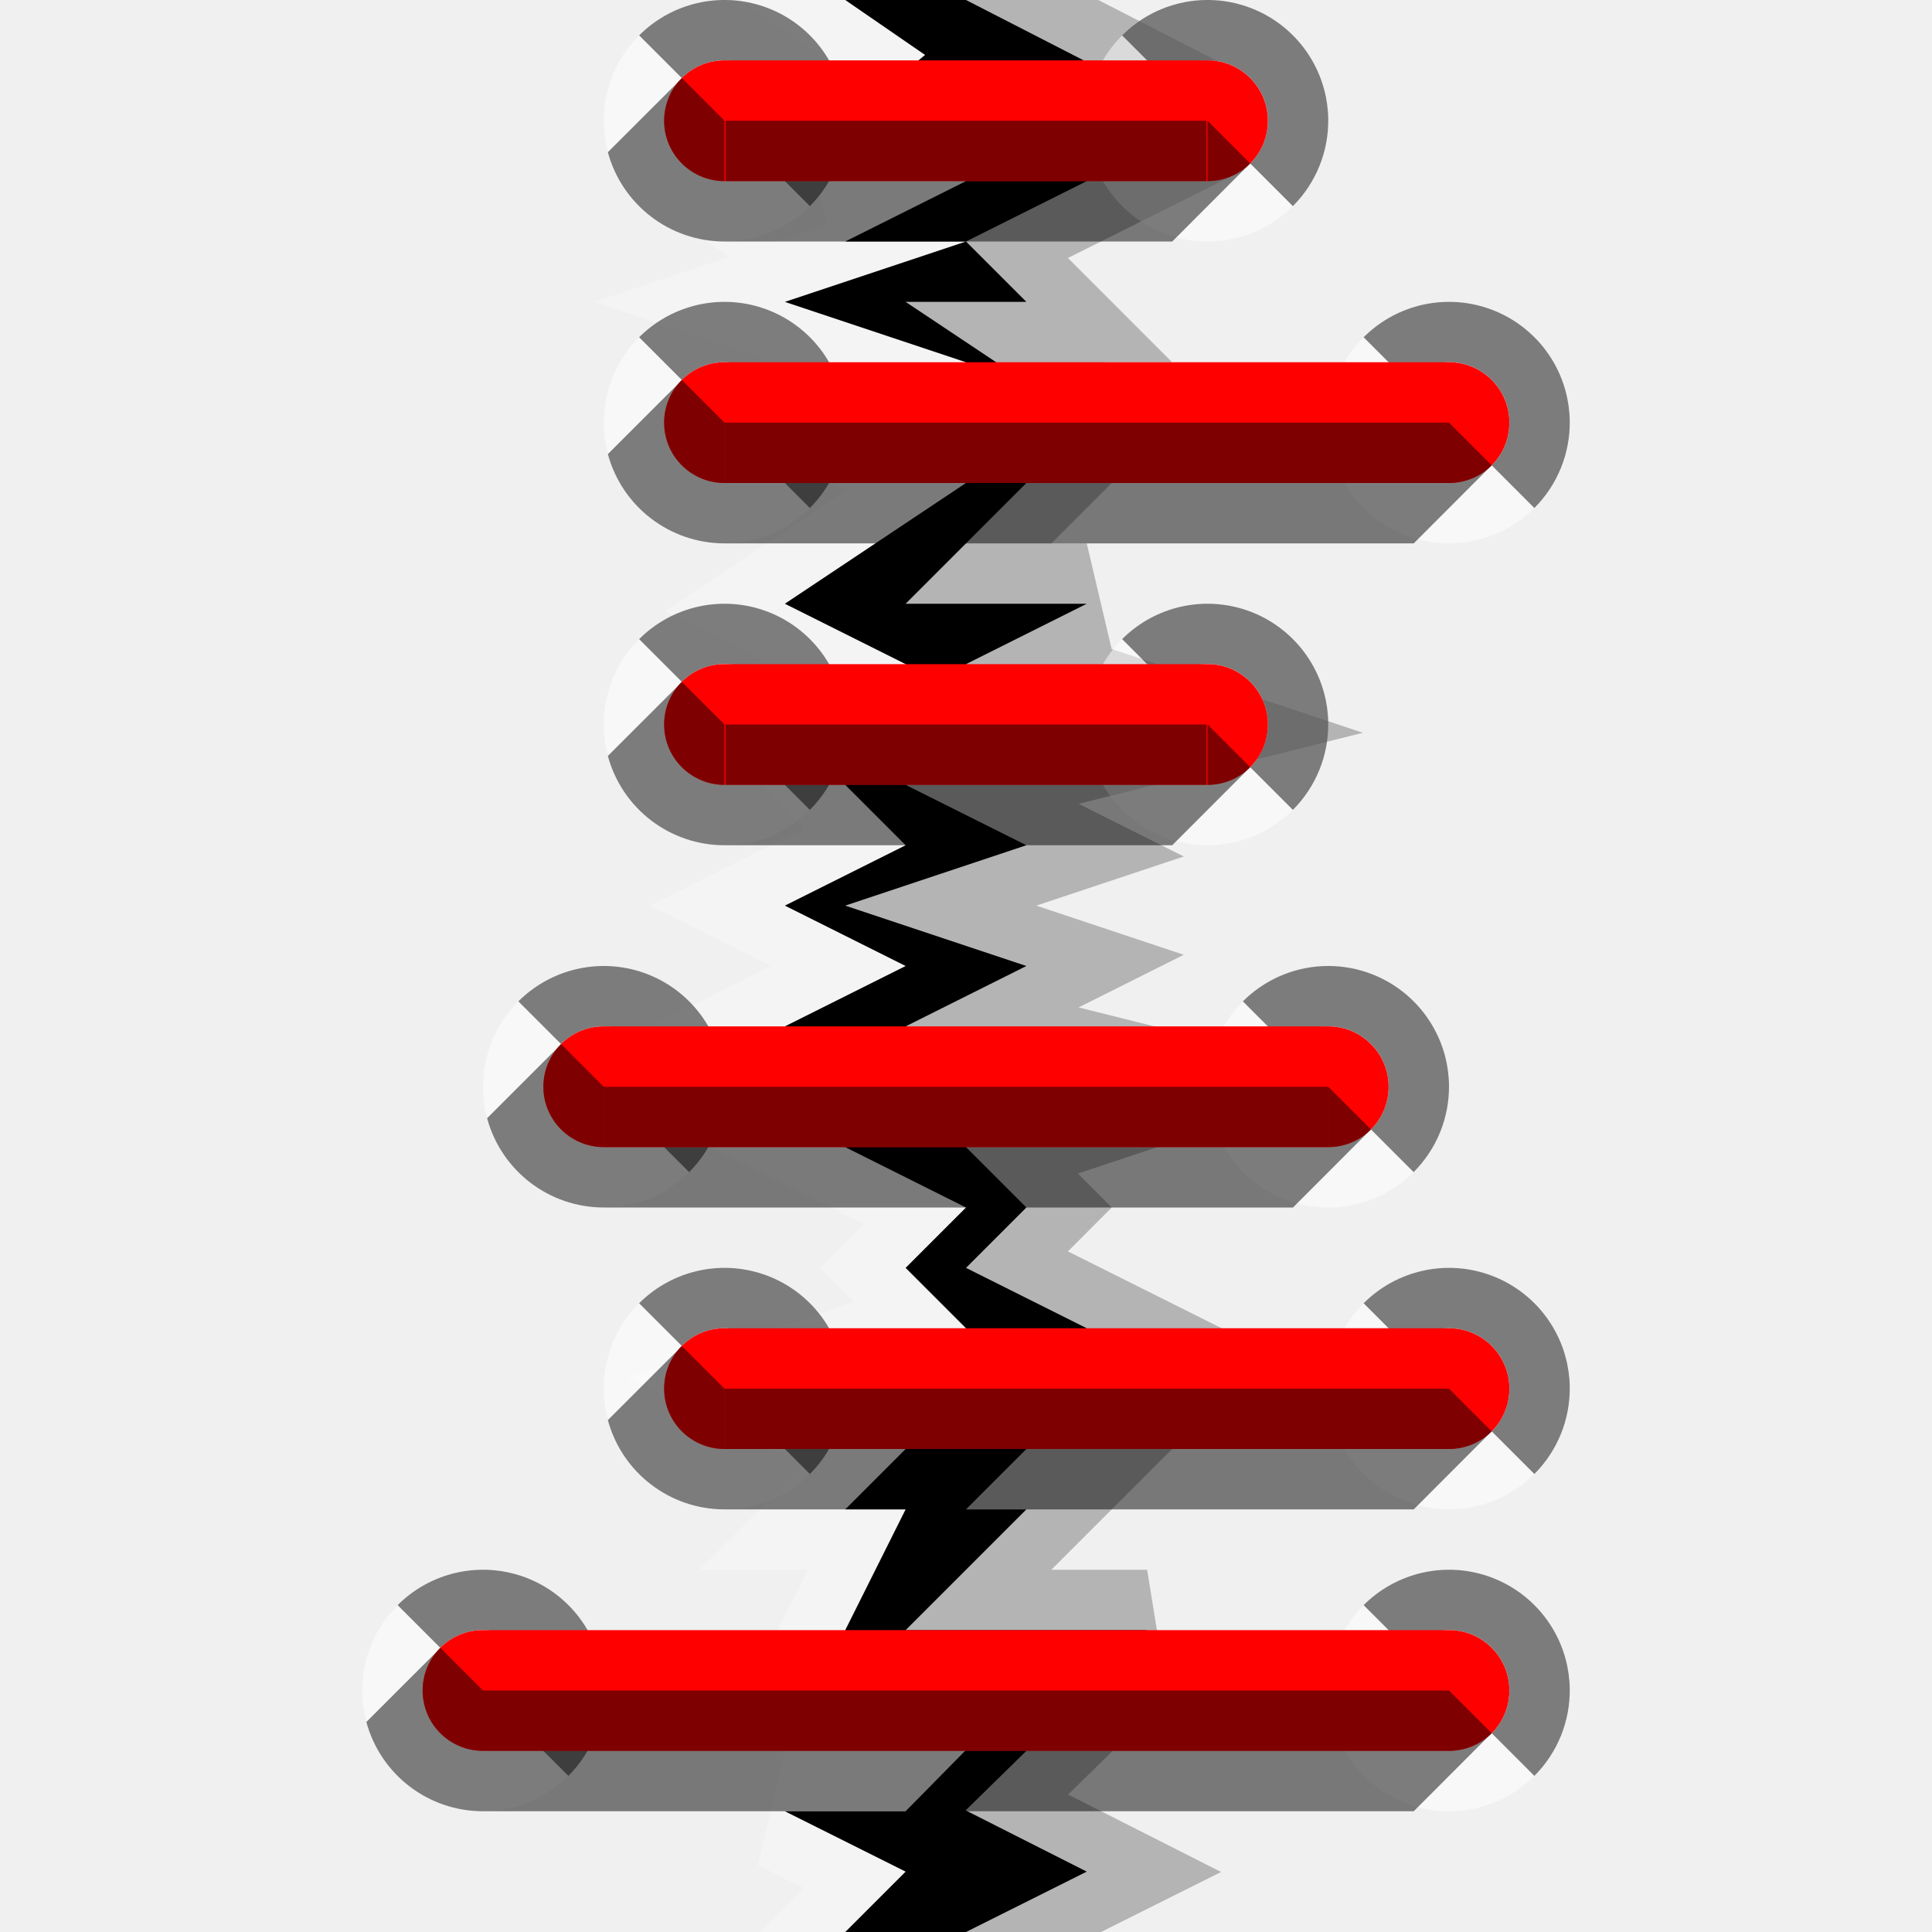
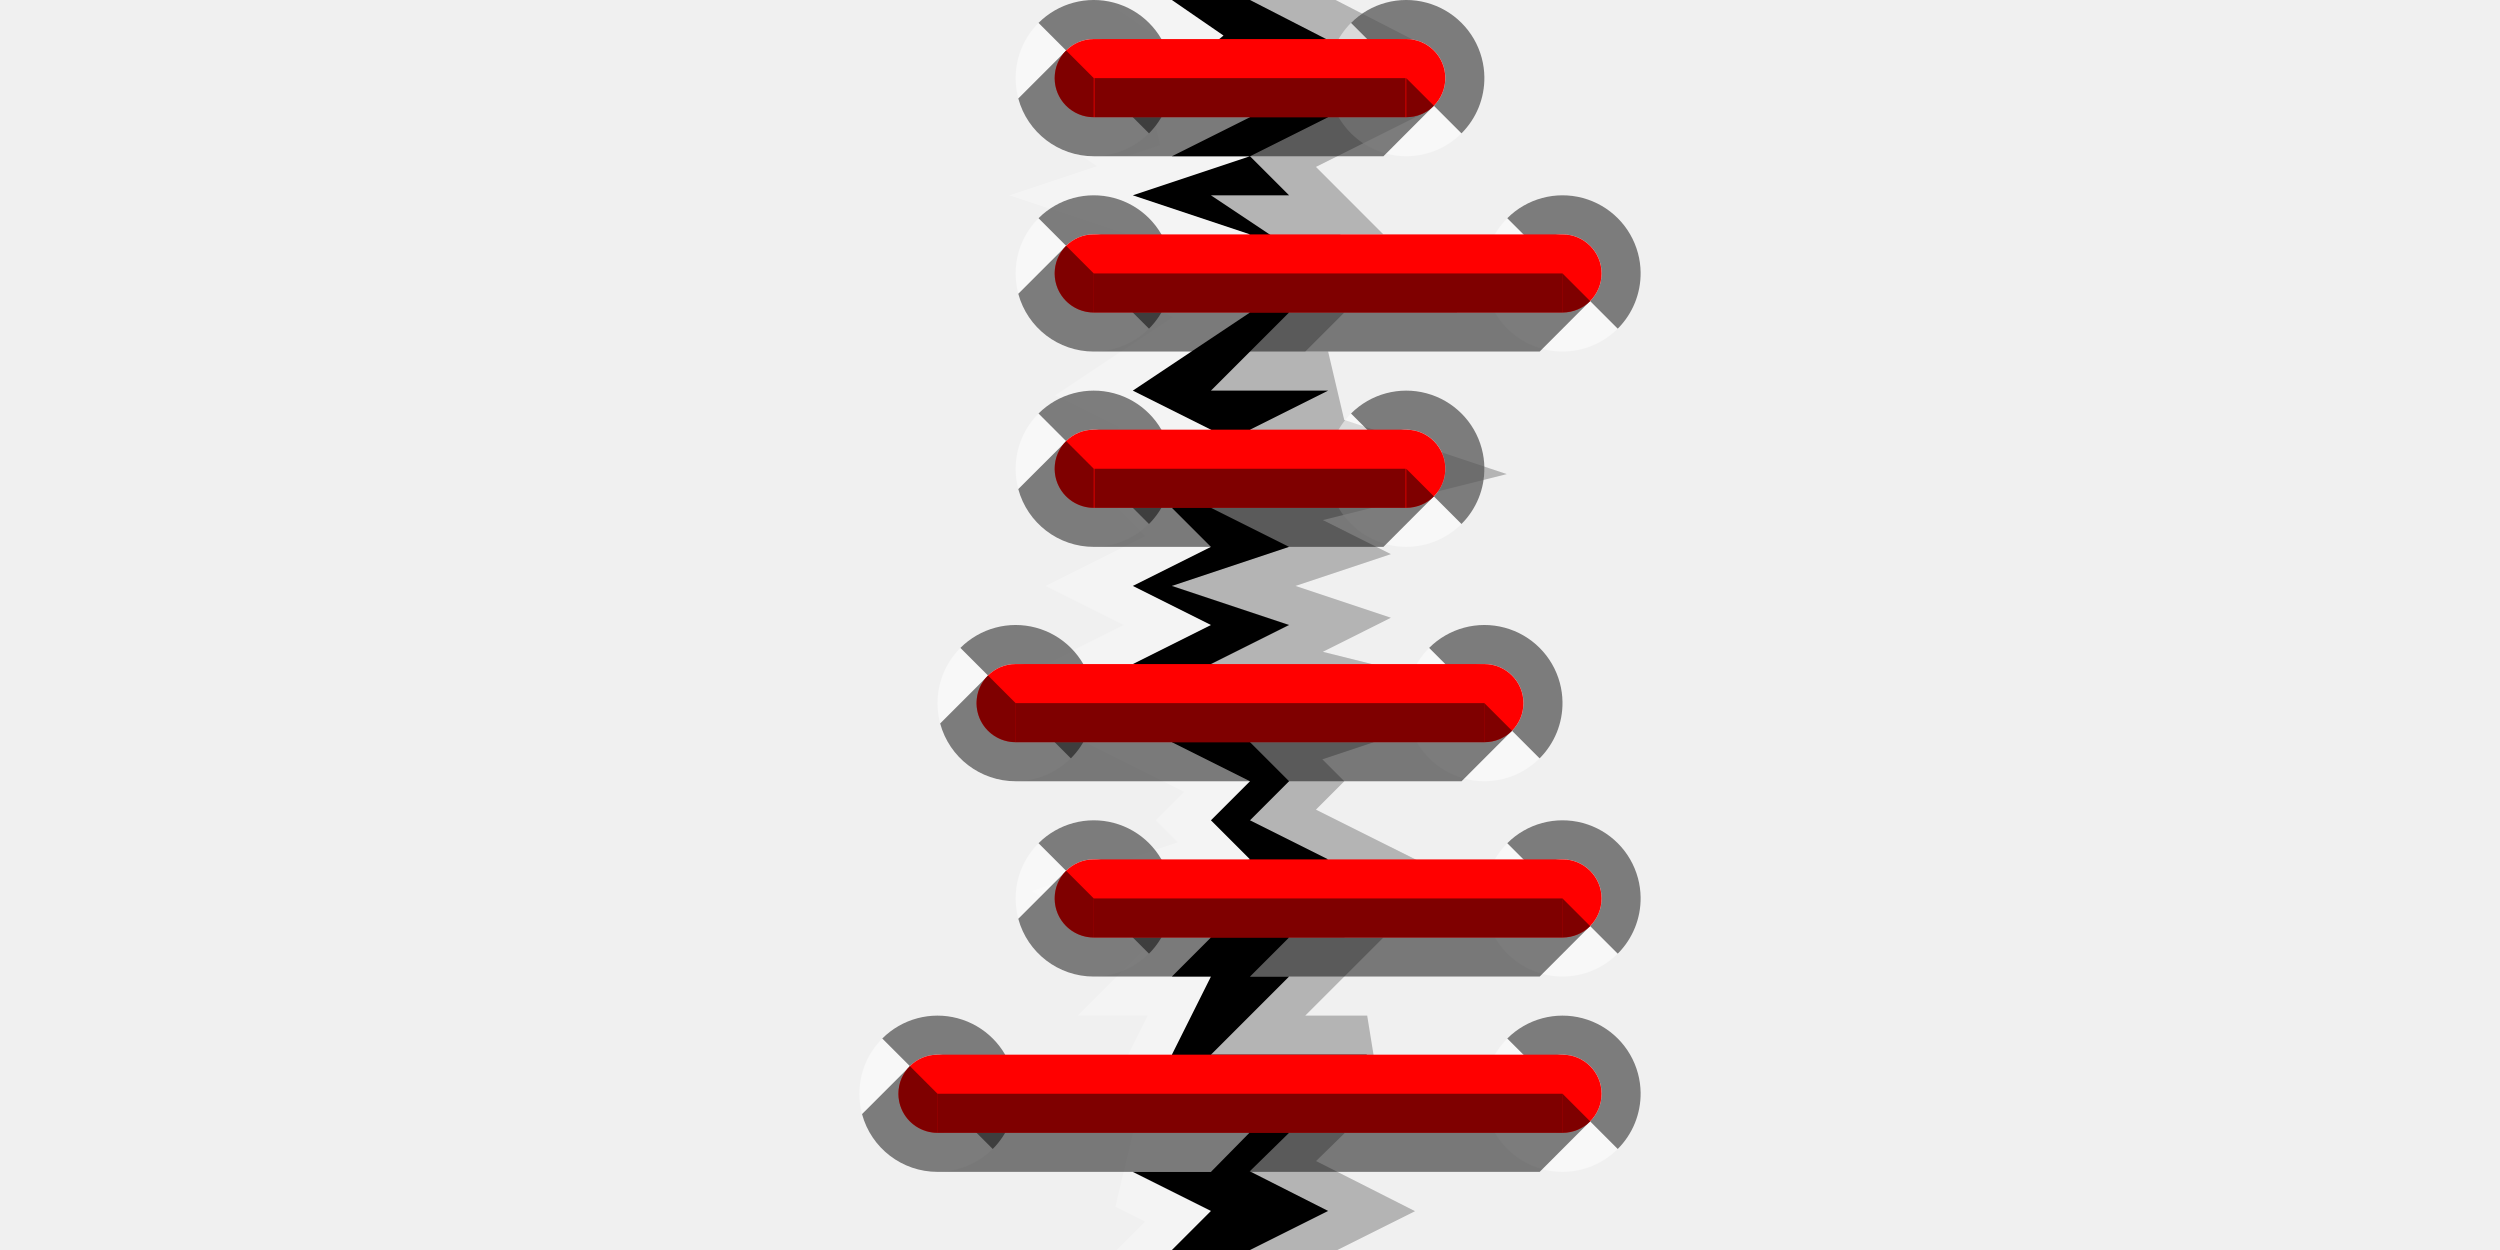
- <svg xmlns="http://www.w3.org/2000/svg" xmlns:xlink="http://www.w3.org/1999/xlink" width="32" height="32" id="svg4150" version="1.1" viewBox="0 0 32 32">
+ <svg xmlns="http://www.w3.org/2000/svg" xmlns:xlink="http://www.w3.org/1999/xlink" width="64" height="32" id="svg4150" version="1.1" viewBox="0 0 64 32">
  <defs id="defs4152">
    </defs>
  <g id="layer1">
-     <g id="g13846" transform="matrix(0,-1,-1,0,32,32)">
+     <g id="g13846" transform="matrix(0,-1,-1,0,48,32)">
      <rect y="0" x="0" height="32" width="32" id="rect13844" style="opacity:1;fill:none;fill-opacity:0.5;fill-rule:nonzero;stroke:none;stroke-width:2;stroke-linecap:square;stroke-linejoin:miter;stroke-miterlimit:4;stroke-dasharray:none;stroke-dashoffset:0;stroke-opacity:0.251" />
      <path id="path6168" d="M 14.137,9.426 12.562,14.148 12,13.586 11.273,14.312 9.814,11.393 l -1,3 L 8.273,13.312 8,13.586 l 0,-1 -2,2 L 6,13 4.051,12.684 3.562,14.148 2.992,13.578 2.277,14.309 0.994,11.775 0,13.764 0,16 l 4,0 1,1 2,-1 2,1 1,-1 4,0 1,1 1,0 1,1 1,-1 1,0 1,-1 2,1 2,-1 2,0 1,1 1,-1 1,0 1,1 1,-1 1,0 0,-2.191 -1.189,-2.316 -0.803,2.367 L 29.186,11.393 27.727,14.312 26,12.586 l 0,1.111 -2,-3 0,2.889 -1,1 L 23,14 21.25,13.588 19.863,9.426 18.686,14.135 17.814,12.393 17,14.836 16.186,12.393 15.314,14.135 14.137,9.426 Z" style="color:black;font-style:normal;font-variant:normal;font-weight:normal;font-stretch:normal;font-size:medium;line-height:normal;font-family:sans-serif;text-indent:0;text-align:start;text-decoration:none;text-decoration-line:none;text-decoration-style:solid;text-decoration-color:black;letter-spacing:normal;word-spacing:normal;text-transform:none;direction:ltr;block-progression:tb;writing-mode:lr-tb;baseline-shift:baseline;text-anchor:start;white-space:normal;clip-rule:nonzero;display:inline;overflow:visible;visibility:visible;opacity:1;isolation:auto;mix-blend-mode:normal;color-interpolation:sRGB;color-interpolation-filters:linearRGB;solid-color:black;solid-opacity:1;fill:black;fill-opacity:0.251;fill-rule:nonzero;stroke:none;stroke-width:2;stroke-linecap:square;stroke-linejoin:miter;stroke-miterlimit:4;stroke-dasharray:none;stroke-dashoffset:0;stroke-opacity:1;color-rendering:auto;image-rendering:auto;shape-rendering:auto;text-rendering:auto;enable-background:accumulate" />
      <path id="path6162" d="M 0,16 0,19.414 0.727,18.688 1.105,19.447 3,19 3,17.418 3.295,17.709 4,18.414 l 0,1 0.5,-0.5 0.303,0.303 L 6,18.617 6,20.414 7.727,18.688 9.186,21.607 10.438,17.852 11,18.414 11.727,17.688 13,20.236 l 0.814,-1.629 1,3 L 16,19.236 l 1,2 1.273,-2.549 0.904,0.904 0.137,0.273 0.154,-0.619 0.793,-1.49 L 21,19.234 l 0,0.18 0.061,-0.061 0.816,1.635 2,-3 L 25,20.236 25.814,18.607 27,22.162 27.746,19.922 28,20.303 28,19.164 28.287,18.305 28.895,18.447 29,18.236 l 0.793,1.586 0.066,-0.08 0.133,0.396 L 30.312,19.191 31.018,18.338 32,19.764 32,16 l -1,0 -1,1 -1,-1 -1,0 -1,1 -1,-1 -2,0 -2,1 -2,-1 -1,1 -1,0 -1,1 -1,-1 -1,0 -1,-1 -4,0 -1,1 -2,-1 -2,1 -1,-1 -4,0 z" style="color:black;font-style:normal;font-variant:normal;font-weight:normal;font-stretch:normal;font-size:medium;line-height:normal;font-family:sans-serif;text-indent:0;text-align:start;text-decoration:none;text-decoration-line:none;text-decoration-style:solid;text-decoration-color:black;letter-spacing:normal;word-spacing:normal;text-transform:none;direction:ltr;block-progression:tb;writing-mode:lr-tb;baseline-shift:baseline;text-anchor:start;white-space:normal;clip-rule:nonzero;display:inline;overflow:visible;visibility:visible;opacity:1;isolation:auto;mix-blend-mode:normal;color-interpolation:sRGB;color-interpolation-filters:linearRGB;solid-color:black;solid-opacity:1;fill:white;fill-opacity:0.251;fill-rule:nonzero;stroke:none;stroke-width:2;stroke-linecap:square;stroke-linejoin:miter;stroke-miterlimit:4;stroke-dasharray:none;stroke-dashoffset:0;stroke-opacity:1;color-rendering:auto;image-rendering:auto;shape-rendering:auto;text-rendering:auto;enable-background:accumulate" />
      <path id="path5770" d="M 0,16 1,14 2.015,16.006 3,15 l 1,1 1,-3 0,4 2,-2 0,1 1,-1 1,2 1,-3 1,2 1,-1 1,1 1,-3 1,4 1,-2 1,3 1,-3 1,2 1,-4 1,3 1,-2 0,3 2,-2 1,1 0,-2 2,3 0,-2 1,1 1,-2 1,3 1,-2.949 L 32,16 32,18 31.09,16.678 30,18 l -1,-2 -1,2 0,-2 -1,3 -1,-3 -1,2 -1,-2 -2,3 L 21,17 20.09,15.949 19,18 18,17 17,19 16,17 15,19 14,16 13,18 12,16 11,17 10,16 9,19 8,17 7,18 7,17 5,18 4,17 3.002,16.013 2,17 2,19 1,17 0,18 Z" style="opacity:1;fill:black;fill-opacity:1;fill-rule:nonzero;stroke:none;stroke-width:2;stroke-linecap:butt;stroke-linejoin:miter;stroke-miterlimit:4;stroke-dasharray:none;stroke-dashoffset:0;stroke-opacity:1" />
      <g transform="translate(-0.9999998,0)" id="g5874">
        <g transform="translate(-4,16)" id="g5868">
          <path style="opacity:1;fill:white;fill-opacity:0.5;fill-rule:nonzero;stroke:none;stroke-width:2;stroke-linecap:round;stroke-linejoin:miter;stroke-miterlimit:4;stroke-dasharray:none;stroke-dashoffset:0;stroke-opacity:1" d="M 9,6 A 2,2 0 0 0 7,8 2,2 0 0 0 9,10 2,2 0 0 0 11,8 2,2 0 0 0 9,6 Z M 9,7 A 1,1 0 0 1 10,8 1,1 0 0 1 9,9 1,1 0 0 1 8,8 1,1 0 0 1 9,7 Z" id="path5870" />
          <path style="opacity:1;fill:black;fill-opacity:0.502;fill-rule:nonzero;stroke:none;stroke-width:2;stroke-linecap:round;stroke-linejoin:miter;stroke-miterlimit:4;stroke-dasharray:none;stroke-dashoffset:0;stroke-opacity:1" d="M 9.029,6 A 2,2 0 0 0 7.586,6.586 L 8.293,7.293 A 1,1 0 0 1 9.26,7.033 1,1 0 0 1 9.967,7.74 1,1 0 0 1 9.707,8.707 L 10.414,9.414 A 2,2 0 0 0 10.932,7.482 2,2 0 0 0 9.518,6.068 2,2 0 0 0 9.029,6 Z" id="path5872" />
        </g>
        <g id="g5864" transform="translate(-4,0)">
          <path id="path5858" d="M 9,6 A 2,2 0 0 0 7,8 2,2 0 0 0 9,10 2,2 0 0 0 11,8 2,2 0 0 0 9,6 Z M 9,7 A 1,1 0 0 1 10,8 1,1 0 0 1 9,9 1,1 0 0 1 8,8 1,1 0 0 1 9,7 Z" style="opacity:1;fill:white;fill-opacity:0.5;fill-rule:nonzero;stroke:none;stroke-width:2;stroke-linecap:round;stroke-linejoin:miter;stroke-miterlimit:4;stroke-dasharray:none;stroke-dashoffset:0;stroke-opacity:1" />
          <path id="path5852" d="M 9.029,6 A 2,2 0 0 0 7.586,6.586 L 8.293,7.293 A 1,1 0 0 1 9.26,7.033 1,1 0 0 1 9.967,7.74 1,1 0 0 1 9.707,8.707 L 10.414,9.414 A 2,2 0 0 0 10.932,7.482 2,2 0 0 0 9.518,6.068 2,2 0 0 0 9.029,6 Z" style="opacity:1;fill:black;fill-opacity:0.502;fill-rule:nonzero;stroke:none;stroke-width:2;stroke-linecap:round;stroke-linejoin:miter;stroke-miterlimit:4;stroke-dasharray:none;stroke-dashoffset:0;stroke-opacity:1" />
        </g>
        <path style="opacity:1;fill:black;fill-opacity:0.502;fill-rule:nonzero;stroke:none;stroke-width:2;stroke-linecap:round;stroke-linejoin:miter;stroke-miterlimit:4;stroke-dasharray:none;stroke-dashoffset:0;stroke-opacity:1" d="M 4.293,7.293 3,8.584 3,24 a 2,2 0 0 0 1.479,1.932 L 5.705,24.705 5,24 5,8 4.293,7.293 Z" id="path5830" />
        <path style="opacity:1;fill:red;fill-opacity:1;fill-rule:nonzero;stroke:none;stroke-width:2;stroke-linecap:round;stroke-linejoin:miter;stroke-miterlimit:4;stroke-dasharray:none;stroke-dashoffset:0;stroke-opacity:1" d="M 5,7 A 1,1 0 0 0 4,8 l 0,16 a 1,1 0 0 0 1,1 1,1 0 0 0 1,-1 L 6,8 A 1,1 0 0 0 5,7 Z" id="path5816" />
        <path style="opacity:1;fill:black;fill-opacity:0.502;fill-rule:nonzero;stroke:none;stroke-width:2;stroke-linecap:round;stroke-linejoin:miter;stroke-miterlimit:4;stroke-dasharray:none;stroke-dashoffset:0;stroke-opacity:1" id="path5806" d="M 4,8 A 1,1 0 0 1 4.293,7.293 L 5,8 Z" />
        <path style="opacity:1;fill:black;fill-opacity:0.502;fill-rule:nonzero;stroke:none;stroke-width:2;stroke-linecap:round;stroke-linejoin:miter;stroke-miterlimit:4;stroke-dasharray:none;stroke-dashoffset:0;stroke-opacity:1" id="path5808" d="M 5.707,24.707 A 1,1 0 0 1 4.617,24.924 1,1 0 0 1 4,24 l 1,0 z" />
        <rect style="opacity:1;fill:black;fill-opacity:0.502;fill-rule:nonzero;stroke:none;stroke-width:2;stroke-linecap:round;stroke-linejoin:miter;stroke-miterlimit:4;stroke-dasharray:none;stroke-dashoffset:0;stroke-opacity:1" id="rect5812" width="1" height="16" x="4" y="8" />
      </g>
      <g transform="translate(-21,16)" id="g8722">
        <g id="g8648" transform="translate(32,-4)">
          <path id="path8650" d="M 9,6 A 2,2 0 0 0 7,8 2,2 0 0 0 9,10 2,2 0 0 0 11,8 2,2 0 0 0 9,6 Z M 9,7 A 1,1 0 0 1 10,8 1,1 0 0 1 9,9 1,1 0 0 1 8,8 1,1 0 0 1 9,7 Z" style="opacity:1;fill:white;fill-opacity:0.5;fill-rule:nonzero;stroke:none;stroke-width:2;stroke-linecap:round;stroke-linejoin:miter;stroke-miterlimit:4;stroke-dasharray:none;stroke-dashoffset:0;stroke-opacity:1" />
          <path id="path8652" d="M 9.029,6 A 2,2 0 0 0 7.586,6.586 L 8.293,7.293 A 1,1 0 0 1 9.26,7.033 1,1 0 0 1 9.967,7.74 1,1 0 0 1 9.707,8.707 L 10.414,9.414 A 2,2 0 0 0 10.932,7.482 2,2 0 0 0 9.518,6.068 2,2 0 0 0 9.029,6 Z" style="opacity:1;fill:black;fill-opacity:0.502;fill-rule:nonzero;stroke:none;stroke-width:2;stroke-linecap:round;stroke-linejoin:miter;stroke-miterlimit:4;stroke-dasharray:none;stroke-dashoffset:0;stroke-opacity:1" />
        </g>
        <g transform="translate(32,-12)" id="g8654">
          <path style="opacity:1;fill:white;fill-opacity:0.5;fill-rule:nonzero;stroke:none;stroke-width:2;stroke-linecap:round;stroke-linejoin:miter;stroke-miterlimit:4;stroke-dasharray:none;stroke-dashoffset:0;stroke-opacity:1" d="M 9,6 A 2,2 0 0 0 7,8 2,2 0 0 0 9,10 2,2 0 0 0 11,8 2,2 0 0 0 9,6 Z M 9,7 A 1,1 0 0 1 10,8 1,1 0 0 1 9,9 1,1 0 0 1 8,8 1,1 0 0 1 9,7 Z" id="path8656" />
          <path style="opacity:1;fill:black;fill-opacity:0.502;fill-rule:nonzero;stroke:none;stroke-width:2;stroke-linecap:round;stroke-linejoin:miter;stroke-miterlimit:4;stroke-dasharray:none;stroke-dashoffset:0;stroke-opacity:1" d="M 9.029,6 A 2,2 0 0 0 7.586,6.586 L 8.293,7.293 A 1,1 0 0 1 9.26,7.033 1,1 0 0 1 9.967,7.74 1,1 0 0 1 9.707,8.707 L 10.414,9.414 A 2,2 0 0 0 10.932,7.482 2,2 0 0 0 9.518,6.068 2,2 0 0 0 9.029,6 Z" id="path8658" />
        </g>
        <path id="path8660" d="M 40.293,-4.707 39,-3.416 39,4 c -3.72e-4,0.904 0.606,1.696 1.479,1.932 L 41.705,4.705 41,4 41,-4 Z" style="opacity:1;fill:black;fill-opacity:0.502;fill-rule:nonzero;stroke:none;stroke-width:2;stroke-linecap:round;stroke-linejoin:miter;stroke-miterlimit:4;stroke-dasharray:none;stroke-dashoffset:0;stroke-opacity:1" />
        <path id="path8703" d="m 41,-5 c -0.552,0 -1,0.448 -1,1 l 0,8 c 0,0.552 0.448,1 1,1 0.552,0 1,-0.448 1,-1 l 0,-8 c 0,-0.552 -0.448,-1 -1,-1 z" style="opacity:1;fill:red;fill-opacity:1;fill-rule:nonzero;stroke:none;stroke-width:2;stroke-linecap:round;stroke-linejoin:miter;stroke-miterlimit:4;stroke-dasharray:none;stroke-dashoffset:0;stroke-opacity:1" />
        <path d="m 40,-4 a 1,1 0 0 1 0.293,-0.707 L 41,-4 Z" id="path8664" style="opacity:1;fill:black;fill-opacity:0.502;fill-rule:nonzero;stroke:none;stroke-width:2;stroke-linecap:round;stroke-linejoin:miter;stroke-miterlimit:4;stroke-dasharray:none;stroke-dashoffset:0;stroke-opacity:1" />
        <path d="M 41.707,4.707 A 1,1 0 0 1 40.617,4.924 1,1 0 0 1 40,4 l 1,0 z" id="path8666" style="opacity:1;fill:black;fill-opacity:0.502;fill-rule:nonzero;stroke:none;stroke-width:2;stroke-linecap:round;stroke-linejoin:miter;stroke-miterlimit:4;stroke-dasharray:none;stroke-dashoffset:0;stroke-opacity:1" />
        <rect y="-3.983" x="40" height="7.965" width="1" id="rect8668" style="opacity:1;fill:black;fill-opacity:0.502;fill-rule:nonzero;stroke:none;stroke-width:2;stroke-linecap:round;stroke-linejoin:miter;stroke-miterlimit:4;stroke-dasharray:none;stroke-dashoffset:0;stroke-opacity:1" />
      </g>
      <g id="g8786" transform="translate(-30,12)">
        <g transform="translate(30,0)" id="g8788">
          <path style="opacity:1;fill:white;fill-opacity:0.5;fill-rule:nonzero;stroke:none;stroke-width:2;stroke-linecap:round;stroke-linejoin:miter;stroke-miterlimit:4;stroke-dasharray:none;stroke-dashoffset:0;stroke-opacity:1" d="M 9,6 A 2,2 0 0 0 7,8 2,2 0 0 0 9,10 2,2 0 0 0 11,8 2,2 0 0 0 9,6 Z M 9,7 A 1,1 0 0 1 10,8 1,1 0 0 1 9,9 1,1 0 0 1 8,8 1,1 0 0 1 9,7 Z" id="path8790" />
          <path style="opacity:1;fill:black;fill-opacity:0.502;fill-rule:nonzero;stroke:none;stroke-width:2;stroke-linecap:round;stroke-linejoin:miter;stroke-miterlimit:4;stroke-dasharray:none;stroke-dashoffset:0;stroke-opacity:1" d="M 9.029,6 A 2,2 0 0 0 7.586,6.586 L 8.293,7.293 A 1,1 0 0 1 9.26,7.033 1,1 0 0 1 9.967,7.74 1,1 0 0 1 9.707,8.707 L 10.414,9.414 A 2,2 0 0 0 10.932,7.482 2,2 0 0 0 9.518,6.068 2,2 0 0 0 9.029,6 Z" id="path8792" />
        </g>
        <g id="g8794" transform="translate(30,-12)">
          <path id="path8796" d="M 9,6 A 2,2 0 0 0 7,8 2,2 0 0 0 9,10 2,2 0 0 0 11,8 2,2 0 0 0 9,6 Z M 9,7 A 1,1 0 0 1 10,8 1,1 0 0 1 9,9 1,1 0 0 1 8,8 1,1 0 0 1 9,7 Z" style="opacity:1;fill:white;fill-opacity:0.5;fill-rule:nonzero;stroke:none;stroke-width:2;stroke-linecap:round;stroke-linejoin:miter;stroke-miterlimit:4;stroke-dasharray:none;stroke-dashoffset:0;stroke-opacity:1" />
          <path id="path8798" d="M 9.029,6 A 2,2 0 0 0 7.586,6.586 L 8.293,7.293 A 1,1 0 0 1 9.26,7.033 1,1 0 0 1 9.967,7.74 1,1 0 0 1 9.707,8.707 L 10.414,9.414 A 2,2 0 0 0 10.932,7.482 2,2 0 0 0 9.518,6.068 2,2 0 0 0 9.029,6 Z" style="opacity:1;fill:black;fill-opacity:0.502;fill-rule:nonzero;stroke:none;stroke-width:2;stroke-linecap:round;stroke-linejoin:miter;stroke-miterlimit:4;stroke-dasharray:none;stroke-dashoffset:0;stroke-opacity:1" />
        </g>
        <path style="opacity:1;fill:black;fill-opacity:0.502;fill-rule:nonzero;stroke:none;stroke-width:2;stroke-linecap:round;stroke-linejoin:miter;stroke-miterlimit:4;stroke-dasharray:none;stroke-dashoffset:0;stroke-opacity:1" d="M 38.293,-4.707 37,-3.416 37,8 c -3.72e-4,0.904 0.606,1.696 1.479,1.932 L 39.705,8.705 39,8 39,-4 Z" id="path8800" />
        <path style="opacity:1;fill:red;fill-opacity:1;fill-rule:nonzero;stroke:none;stroke-width:2;stroke-linecap:round;stroke-linejoin:miter;stroke-miterlimit:4;stroke-dasharray:none;stroke-dashoffset:0;stroke-opacity:1" d="m 39,-5 c -0.552,0 -1,0.448 -1,1 l 0,12 c 0,0.552 0.448,1 1,1 0.552,0 1,-0.448 1,-1 l 0,-12 c 0,-0.552 -0.448,-1 -1,-1 z" id="path8802" />
        <path style="opacity:1;fill:black;fill-opacity:0.502;fill-rule:nonzero;stroke:none;stroke-width:2;stroke-linecap:round;stroke-linejoin:miter;stroke-miterlimit:4;stroke-dasharray:none;stroke-dashoffset:0;stroke-opacity:1" id="path8804" d="m 38,-4 a 1,1 0 0 1 0.293,-0.707 L 39,-4 Z" />
        <path style="opacity:1;fill:black;fill-opacity:0.502;fill-rule:nonzero;stroke:none;stroke-width:2;stroke-linecap:round;stroke-linejoin:miter;stroke-miterlimit:4;stroke-dasharray:none;stroke-dashoffset:0;stroke-opacity:1" id="path8806" d="M 39.707,8.707 A 1,1 0 0 1 38.617,8.924 1,1 0 0 1 38,8 l 1,0 z" />
        <rect style="opacity:1;fill:black;fill-opacity:0.502;fill-rule:nonzero;stroke:none;stroke-width:2;stroke-linecap:round;stroke-linejoin:miter;stroke-miterlimit:4;stroke-dasharray:none;stroke-dashoffset:0;stroke-opacity:1" id="rect8808" width="1" height="12" x="38" y="-4" />
      </g>
      <use height="100%" width="100%" transform="translate(5,2)" id="use8842" xlink:href="#g8786" y="0" x="0" />
      <use height="100%" width="100%" transform="translate(10,0)" id="use13840" xlink:href="#g8722" y="0" x="0" />
      <use height="100%" width="100%" transform="translate(11,-2)" id="use13842" xlink:href="#use8842" y="0" x="0" />
    </g>
  </g>
</svg>
